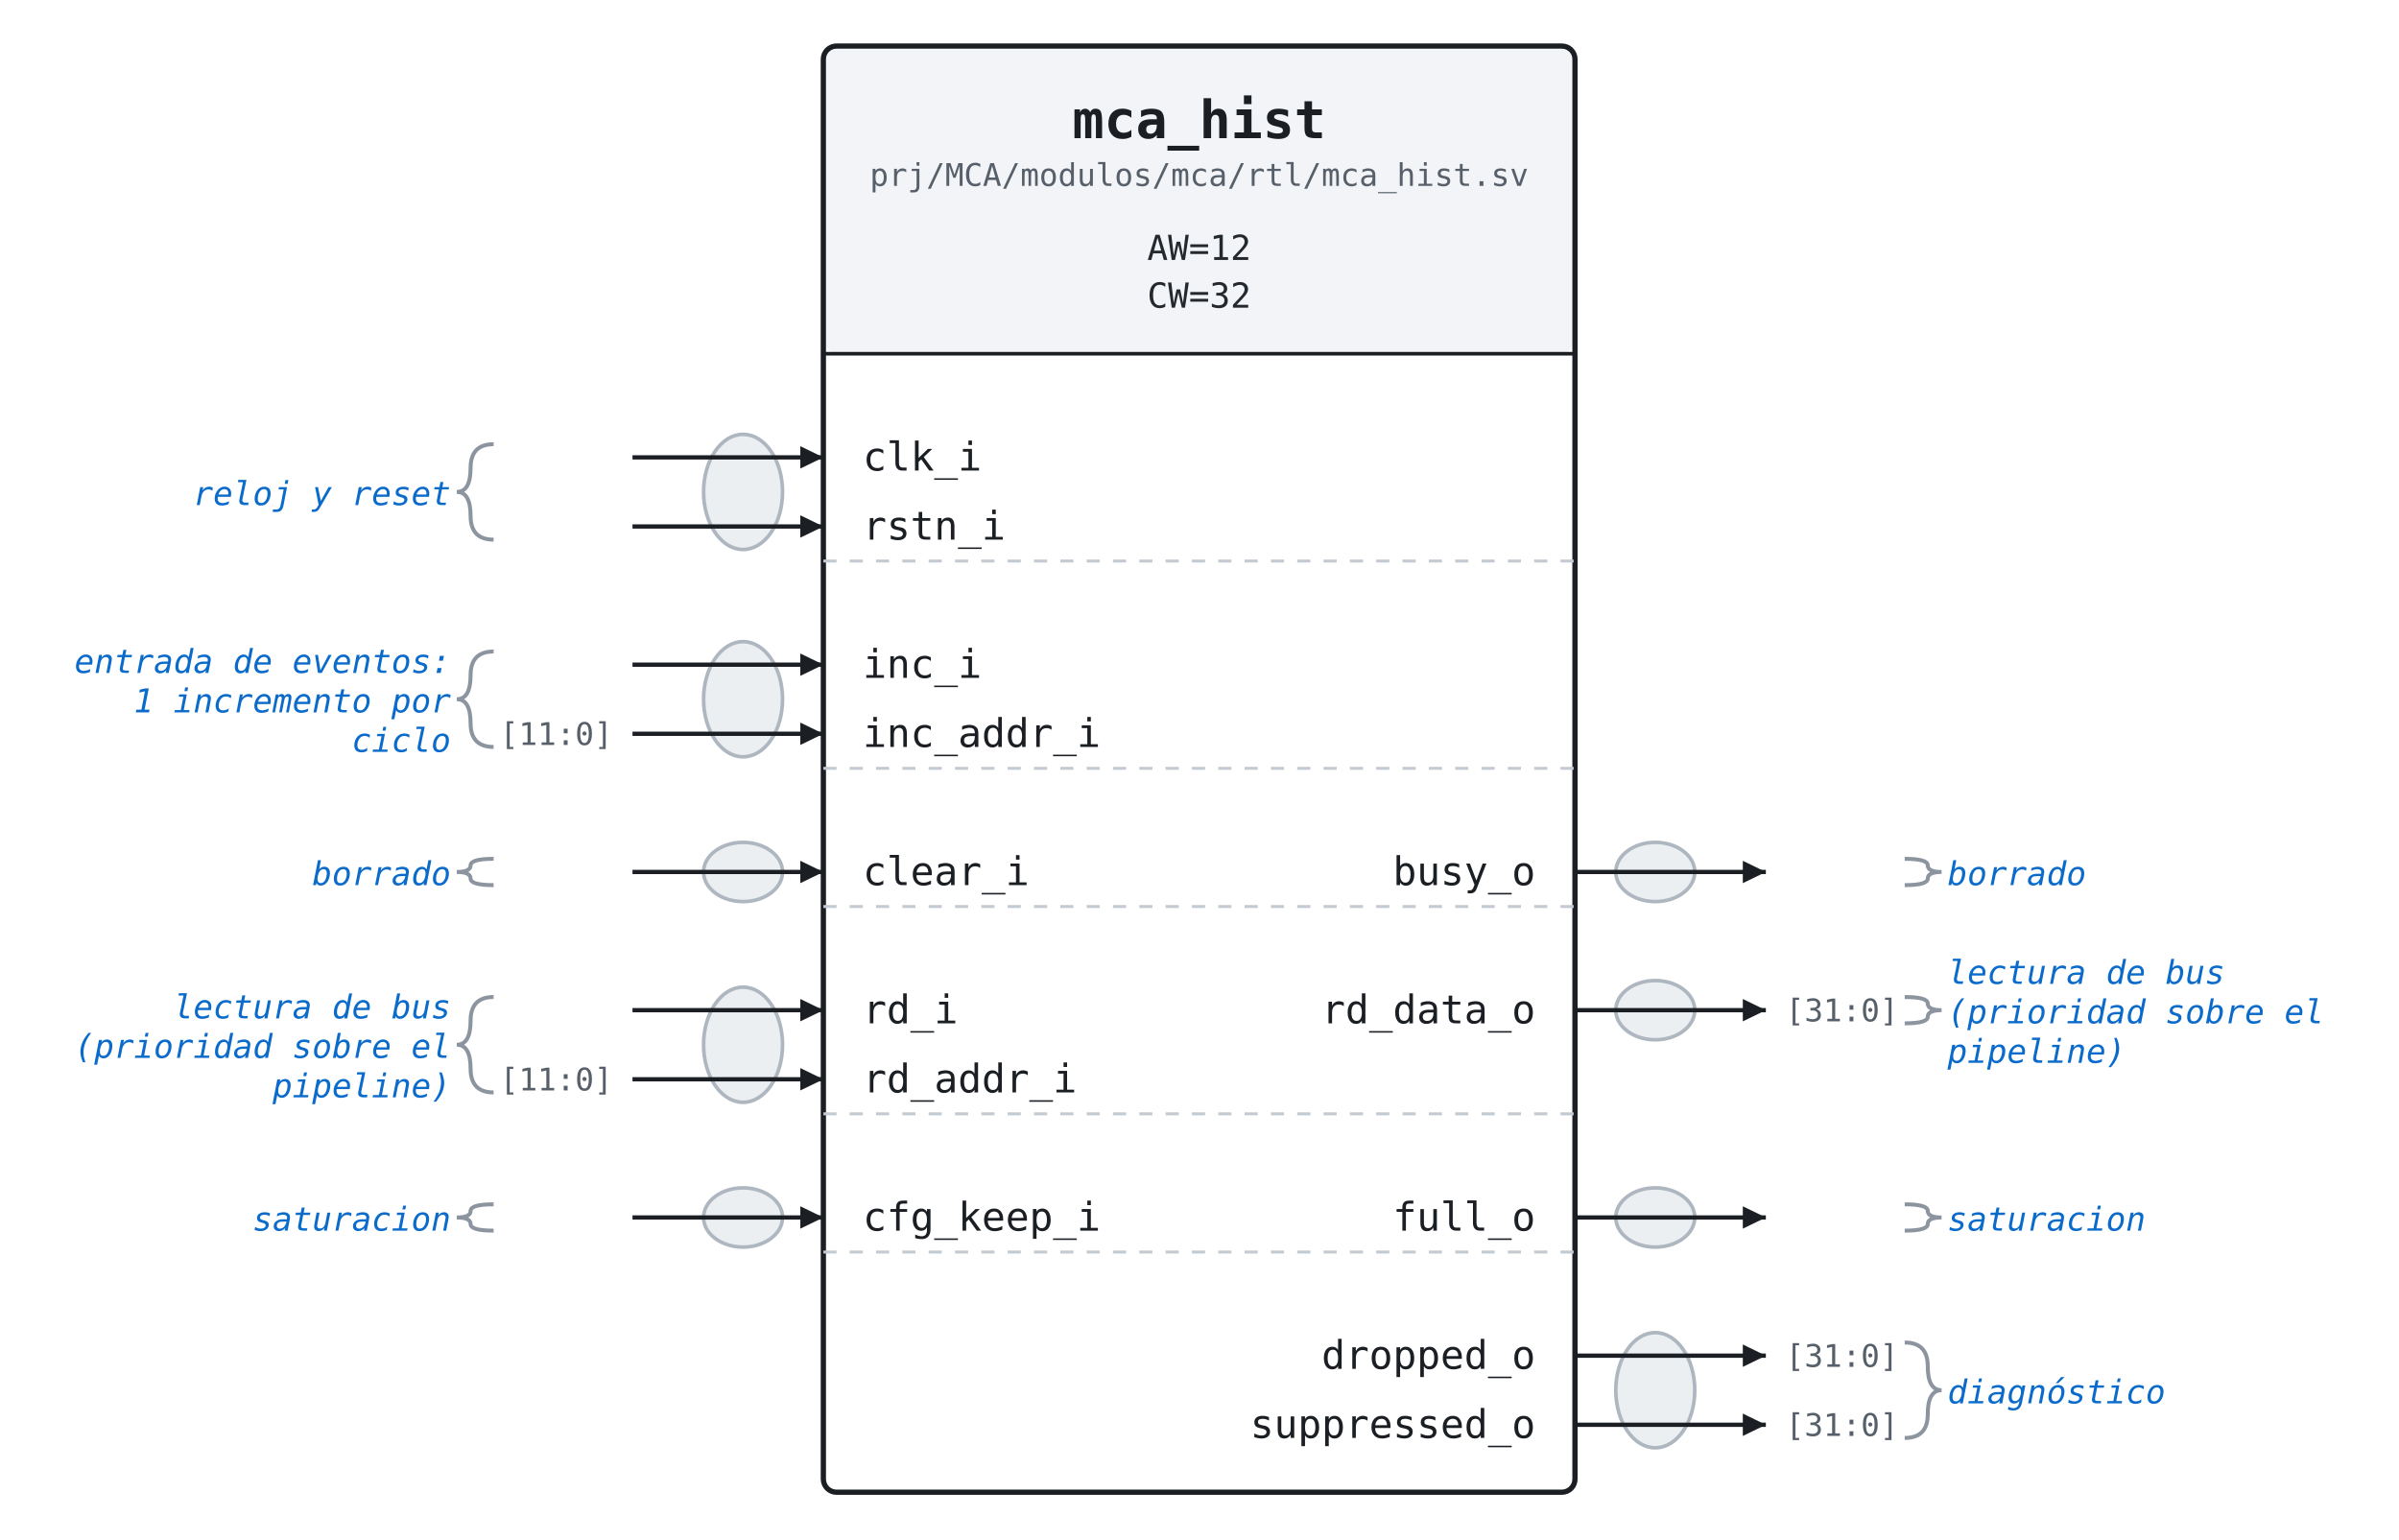
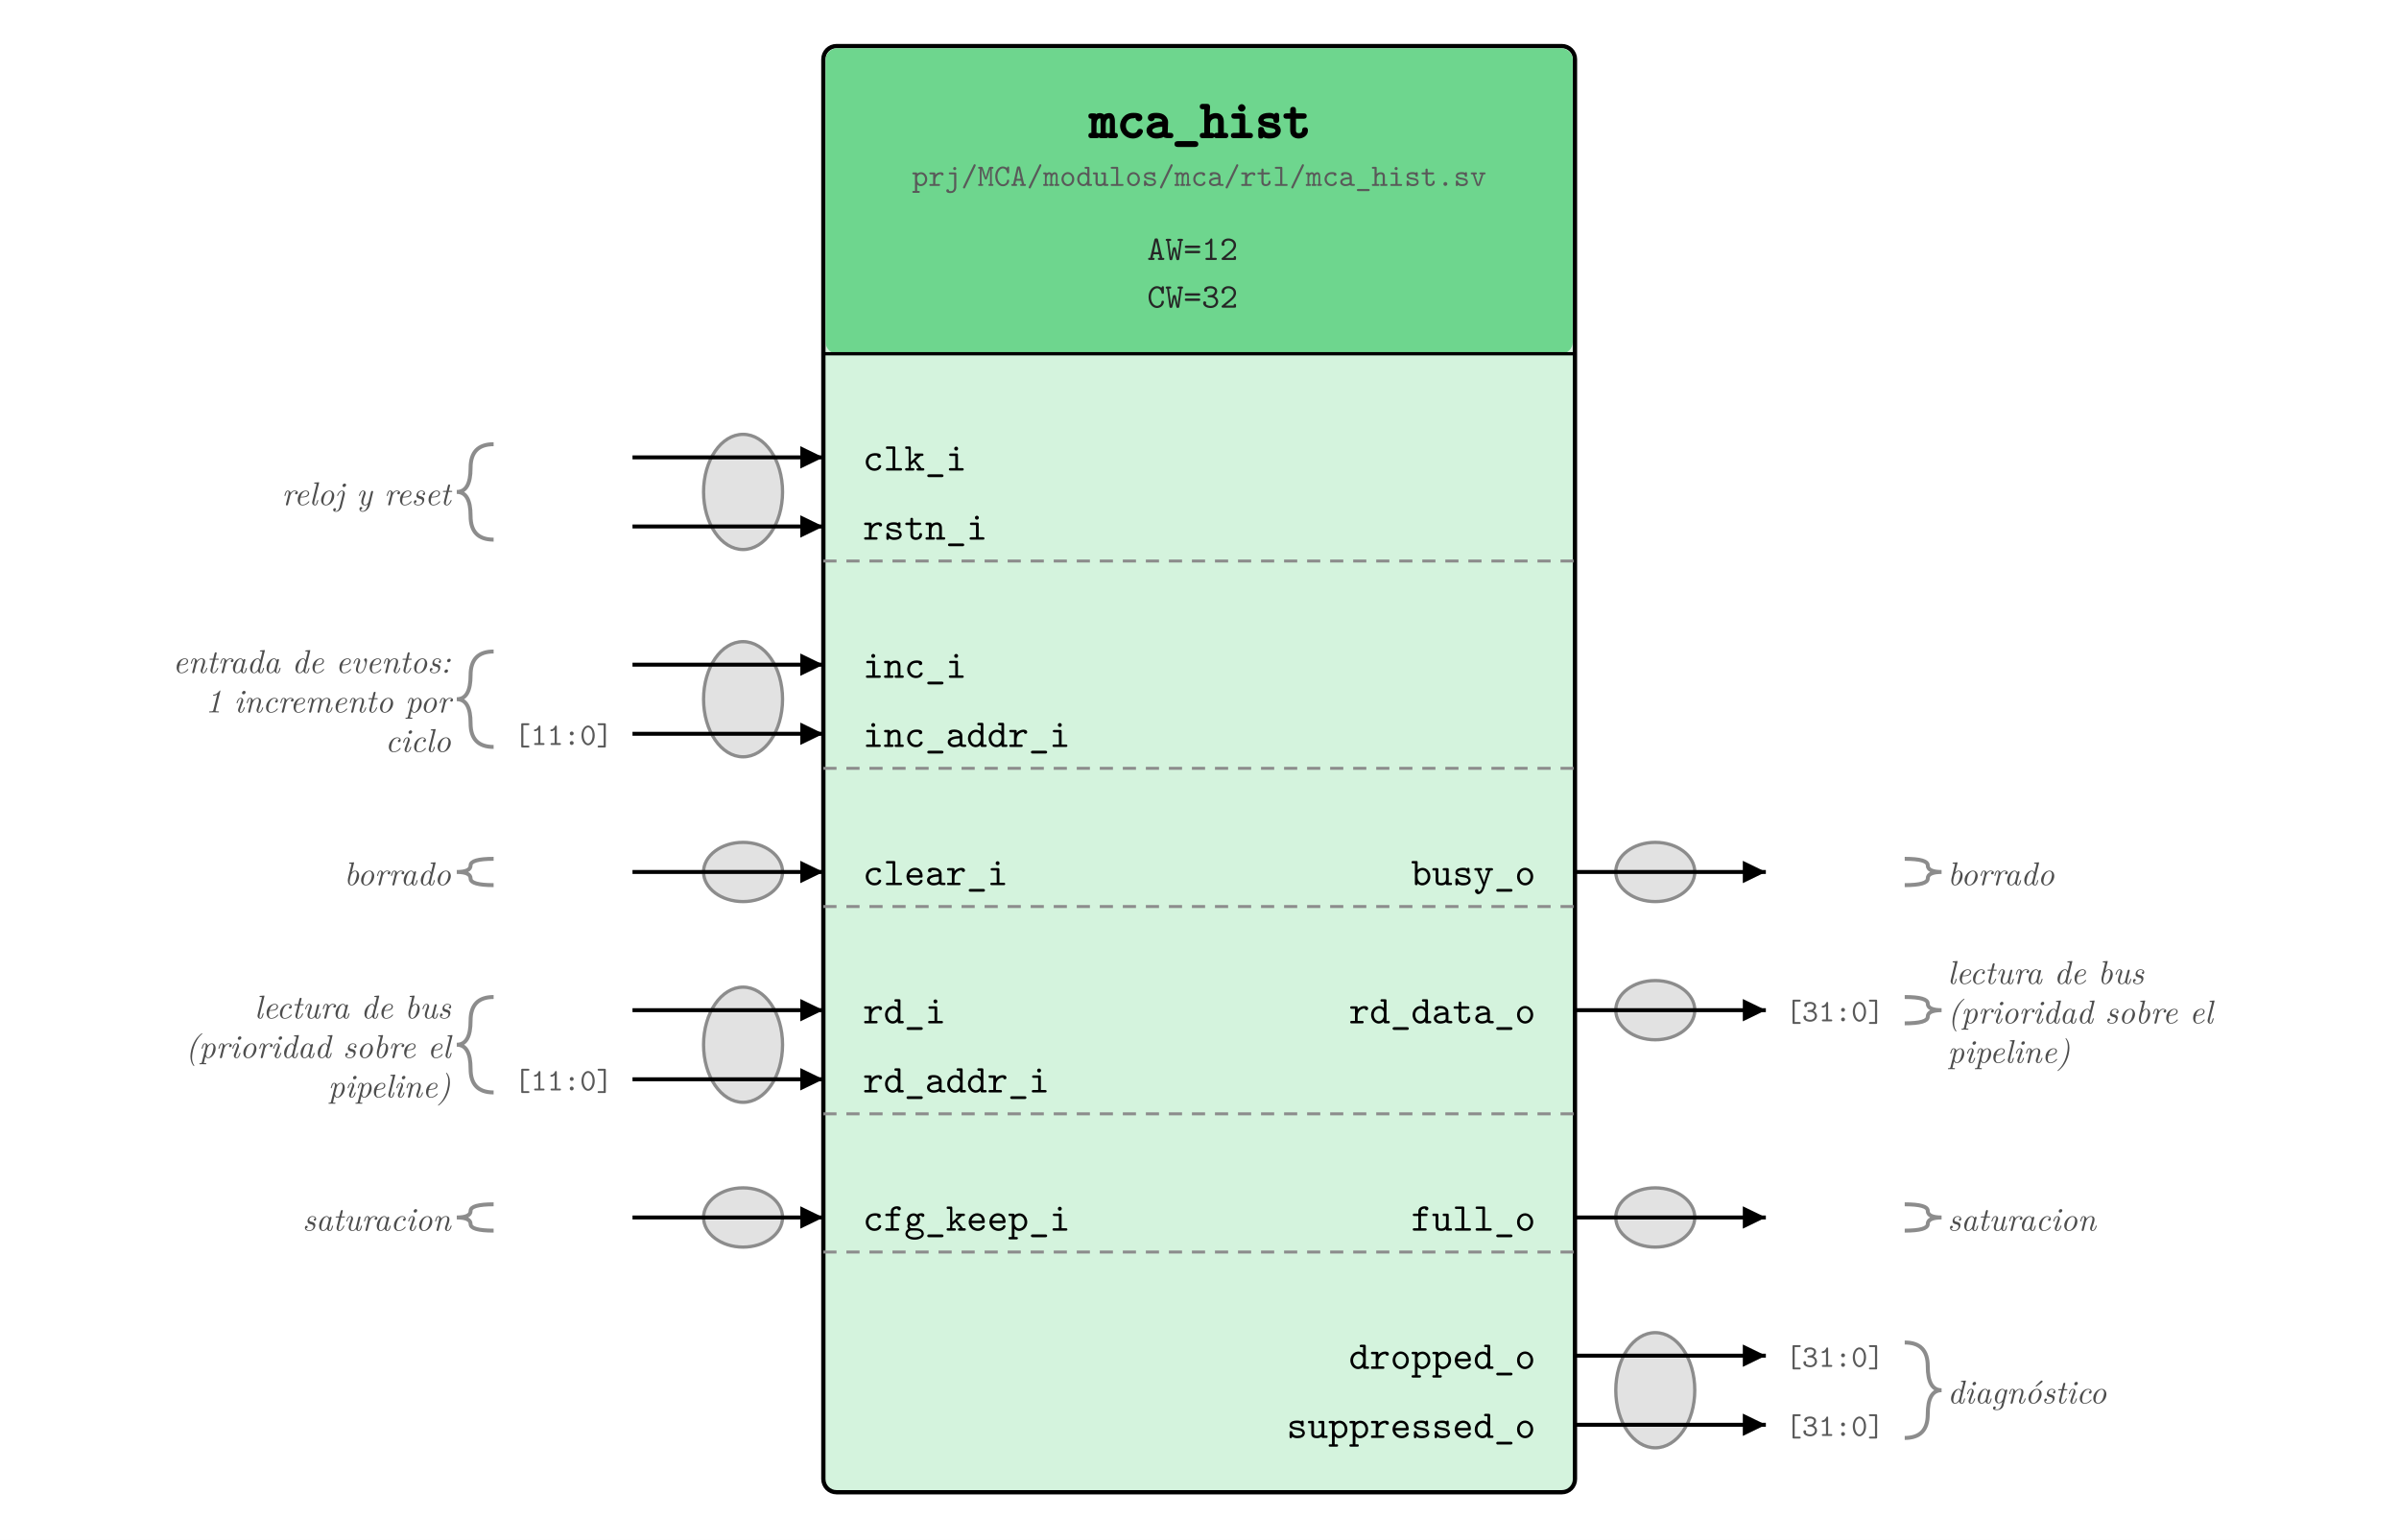
- <svg xmlns="http://www.w3.org/2000/svg" width="729" height="468" viewBox="0 0 729 468" font-family="ui-monospace,SFMono-Regular,Menlo,Consolas,monospace">
+ <svg xmlns="http://www.w3.org/2000/svg" width="729" height="468" viewBox="0 0 729 468" font-family="&quot;Latin Modern Mono&quot;,&quot;CMU Typewriter Text&quot;,ui-monospace,SFMono-Regular,Menlo,Consolas,monospace">
  <style>
-   .bg{fill:#ffffff}            .box{fill:#ffffff;stroke:#1b1f24;stroke-width:1.6}
-   .hdr{fill:#f2f4f7;stroke:none}
-   .rule{stroke:#1b1f24;stroke-width:1.1}
-   .sep{stroke:#c3cad1;stroke-width:0.9;stroke-dasharray:4 4}
-   .pin{stroke:#1b1f24;stroke-width:1.3;fill:none}
-   .arr{fill:#1b1f24;stroke:none}
-   .nm{fill:#1b1f24}            .wd{fill:#57606a}
-   .gp{fill:#0b6bcb;font-style:italic}
-   .ti{fill:#1b1f24;font-weight:700} .sb{fill:#57606a} .pr{fill:#24292f}
+   .bg{fill:#ffffff}            .box{stroke:#000000;stroke-width:1.3}
+   .hdr{stroke:none}
+   .rule{stroke:#000000;stroke-width:1.0}
+   .sep{stroke:#8c8c8c;stroke-width:0.9;stroke-dasharray:4 3}
+   .pin{stroke:#000000;stroke-width:1.2;fill:none}
+   .arr{fill:#000000;stroke:none}
+   .nm{fill:#000000}            .wd{fill:#595959}
+   .gp{fill:#4d4d4d;font-style:italic;font-family:"Latin Modern Roman","CMU Serif","Computer Modern Serif",Georgia,serif}
+   .ti{fill:#000000;font-weight:700} .sb{fill:#595959} .pr{fill:#262626}
+   .lg{fill:#4d4d4d;font-family:"Latin Modern Roman","CMU Serif","Computer Modern Serif",Georgia,serif}
  /* Tintes planos y no fill-opacity: hay renderers de SVG a PNG que ignoran la
     opacidad y dejan la elipse maciza, tapando los cables que abarca. */
-   .brc{fill:none;stroke:#8c959f;stroke-width:1.2}
-   .bus {fill:#eceff2;stroke:#aeb7c0;stroke-width:1.1}
-   .busm{fill:#dcebfb;stroke:#0b6bcb;stroke-width:1.3}
-   .buss{fill:#fbefd6;stroke:#bf8700;stroke-width:1.3}
-   .dotm{fill:#0b6bcb;stroke:none}
-   .dots{fill:#ffffff;stroke:#bf8700;stroke-width:1.6}
-   @media (prefers-color-scheme: dark){
-     .bg{fill:#0d1117}          .box{fill:#0d1117;stroke:#c9d1d9}
-     .hdr{fill:#161b22}         .rule{stroke:#c9d1d9}
-     .sep{stroke:#30363d}       .pin{stroke:#c9d1d9}
-     .arr{fill:#c9d1d9}         .nm{fill:#e6edf3} .wd{fill:#8b949e}
-     .gp{fill:#58a6ff}          .ti{fill:#e6edf3} .sb{fill:#8b949e} .pr{fill:#c9d1d9}
-     .brc{stroke:#6e7681}
-     .bus {fill:#21262d;stroke:#6e7681}
-     .busm{fill:#10243e;stroke:#58a6ff}
-     .buss{fill:#2b2008;stroke:#d29922}
-     .dotm{fill:#58a6ff}        .dots{fill:#0d1117;stroke:#d29922}
-   }
+   .brc{fill:none;stroke:#8c8c8c;stroke-width:1.2}
+   .bus {fill:#e2e2e2;stroke:#8c8c8c;stroke-width:1.0}
+   .busm{fill:#fdddbc;stroke:#000000;stroke-width:1.1}
+   .buss{fill:#f8c6c6;stroke:#000000;stroke-width:1.1}
+   .dotm{fill:#fccea0;stroke:#000000;stroke-width:1.1}
+   .dots{fill:#f08080;stroke:#000000;stroke-width:1.1}
</style>
  <rect class="bg" x="0" y="0" width="729" height="468" />
-   <rect class="box" x="250.2" y="14.0" width="228.4" height="439.5" rx="4" />
-   <rect class="hdr" x="251.2" y="15.0" width="226.4" height="92.5" rx="3" />
+   <rect class="box" x="250.2" y="14.0" width="228.4" height="439.5" rx="4" fill="#d4f3dd" />
+   <rect class="hdr" x="250.9" y="14.7" width="227.0" height="92.8" rx="3.5" fill="#6ed68e" />
  <text class="ti" x="364.4" y="42.0" font-size="16" text-anchor="middle">mca_hist</text>
  <text class="sb" x="364.4" y="56.5" font-size="9.5" text-anchor="middle">prj/MCA/modulos/mca/rtl/mca_hist.sv</text>
  <text class="pr" x="348.6" y="79.0" font-size="10.5">AW=12</text>
  <text class="pr" x="348.6" y="93.5" font-size="10.5">CW=32</text>
  <line class="rule" x1="250.2" y1="107.5" x2="478.6" y2="107.5" />
  <ellipse class="bus" cx="225.8" cy="149.5" rx="12.0" ry="17.5" />
  <path class="brc" d="M150.0,135.0 Q143.0,135.0 143.0,142.2 L143.0,142.2 Q143.0,149.5 138.8,149.5 Q143.0,149.5 143.0,156.8 L143.0,156.8 Q143.0,164.0 150.0,164.0" />
  <text class="gp" x="137.0" y="153.5" font-size="10" text-anchor="end">reloj y reset</text>
  <line class="pin" x1="192.2" y1="139.0" x2="250.2" y2="139.0" />
  <path class="arr" d="M243.2,135.6 L250.2,139.0 L243.2,142.4 Z" />
  <text class="nm" x="262.2" y="143.0" font-size="12">clk_i</text>
  <line class="pin" x1="192.2" y1="160.0" x2="250.2" y2="160.0" />
  <path class="arr" d="M243.2,156.6 L250.2,160.0 L243.2,163.4 Z" />
  <text class="nm" x="262.2" y="164.0" font-size="12">rstn_i</text>
  <line class="sep" x1="250.2" y1="170.5" x2="478.6" y2="170.5" />
  <ellipse class="bus" cx="225.8" cy="212.5" rx="12.0" ry="17.5" />
  <path class="brc" d="M150.0,198.0 Q143.0,198.0 143.0,205.2 L143.0,205.2 Q143.0,212.5 138.8,212.5 Q143.0,212.5 143.0,219.8 L143.0,219.8 Q143.0,227.0 150.0,227.0" />
  <text class="gp" x="137.0" y="204.5" font-size="10" text-anchor="end">entrada de eventos:</text>
  <text class="gp" x="137.0" y="216.5" font-size="10" text-anchor="end">1 incremento por</text>
  <text class="gp" x="137.0" y="228.5" font-size="10" text-anchor="end">ciclo</text>
  <line class="pin" x1="192.2" y1="202.0" x2="250.2" y2="202.0" />
  <path class="arr" d="M243.2,198.6 L250.2,202.0 L243.2,205.4 Z" />
  <text class="nm" x="262.2" y="206.0" font-size="12">inc_i</text>
  <line class="pin" x1="192.2" y1="223.0" x2="250.2" y2="223.0" />
  <path class="arr" d="M243.2,219.6 L250.2,223.0 L243.2,226.4 Z" />
  <text class="wd" x="186.2" y="226.4" font-size="9.5" text-anchor="end">[11:0]</text>
  <text class="nm" x="262.2" y="227.0" font-size="12">inc_addr_i</text>
  <line class="sep" x1="250.2" y1="233.5" x2="478.6" y2="233.5" />
  <ellipse class="bus" cx="225.8" cy="265.0" rx="12.0" ry="9.0" />
  <path class="brc" d="M150.0,261.0 Q143.0,261.0 143.0,263.0 L143.0,263.0 Q143.0,265.0 138.8,265.0 Q143.0,265.0 143.0,267.0 L143.0,267.0 Q143.0,269.0 150.0,269.0" />
  <text class="gp" x="137.0" y="269.0" font-size="10" text-anchor="end">borrado</text>
  <ellipse class="bus" cx="503.0" cy="265.0" rx="12.0" ry="9.0" />
  <path class="brc" d="M578.8,261.0 Q585.8,261.0 585.8,263.0 L585.8,263.0 Q585.8,265.0 590.0,265.0 Q585.8,265.0 585.8,267.0 L585.8,267.0 Q585.8,269.0 578.8,269.0" />
  <text class="gp" x="591.8" y="269.0" font-size="10" text-anchor="start">borrado</text>
  <line class="pin" x1="192.2" y1="265.0" x2="250.2" y2="265.0" />
  <path class="arr" d="M243.2,261.6 L250.2,265.0 L243.2,268.4 Z" />
  <text class="nm" x="262.2" y="269.0" font-size="12">clear_i</text>
  <line class="pin" x1="478.6" y1="265.0" x2="536.6" y2="265.0" />
  <path class="arr" d="M529.6,261.6 L536.6,265.0 L529.6,268.4 Z" />
  <text class="nm" x="466.6" y="269.0" font-size="12" text-anchor="end">busy_o</text>
  <line class="sep" x1="250.2" y1="275.5" x2="478.6" y2="275.5" />
  <ellipse class="bus" cx="225.8" cy="317.5" rx="12.0" ry="17.5" />
  <path class="brc" d="M150.0,303.0 Q143.0,303.0 143.0,310.2 L143.0,310.2 Q143.0,317.5 138.8,317.5 Q143.0,317.5 143.0,324.8 L143.0,324.8 Q143.0,332.0 150.0,332.0" />
  <text class="gp" x="137.0" y="309.5" font-size="10" text-anchor="end">lectura de bus</text>
  <text class="gp" x="137.0" y="321.5" font-size="10" text-anchor="end">(prioridad sobre el</text>
  <text class="gp" x="137.0" y="333.5" font-size="10" text-anchor="end">pipeline)</text>
  <ellipse class="bus" cx="503.0" cy="307.0" rx="12.0" ry="9.0" />
  <path class="brc" d="M578.8,303.0 Q585.8,303.0 585.8,305.0 L585.8,305.0 Q585.8,307.0 590.0,307.0 Q585.8,307.0 585.8,309.0 L585.8,309.0 Q585.8,311.0 578.8,311.0" />
  <text class="gp" x="591.8" y="299.0" font-size="10" text-anchor="start">lectura de bus</text>
  <text class="gp" x="591.8" y="311.0" font-size="10" text-anchor="start">(prioridad sobre el</text>
  <text class="gp" x="591.8" y="323.0" font-size="10" text-anchor="start">pipeline)</text>
  <line class="pin" x1="192.2" y1="307.0" x2="250.2" y2="307.0" />
  <path class="arr" d="M243.2,303.6 L250.2,307.0 L243.2,310.4 Z" />
  <text class="nm" x="262.2" y="311.0" font-size="12">rd_i</text>
  <line class="pin" x1="192.2" y1="328.0" x2="250.2" y2="328.0" />
  <path class="arr" d="M243.2,324.6 L250.2,328.0 L243.2,331.4 Z" />
  <text class="wd" x="186.2" y="331.4" font-size="9.5" text-anchor="end">[11:0]</text>
  <text class="nm" x="262.2" y="332.0" font-size="12">rd_addr_i</text>
  <line class="pin" x1="478.6" y1="307.0" x2="536.6" y2="307.0" />
  <path class="arr" d="M529.6,303.6 L536.6,307.0 L529.6,310.4 Z" />
  <text class="wd" x="542.6" y="310.4" font-size="9.5">[31:0]</text>
  <text class="nm" x="466.6" y="311.0" font-size="12" text-anchor="end">rd_data_o</text>
  <line class="sep" x1="250.2" y1="338.5" x2="478.6" y2="338.5" />
  <ellipse class="bus" cx="225.8" cy="370.0" rx="12.0" ry="9.0" />
  <path class="brc" d="M150.0,366.0 Q143.0,366.0 143.0,368.0 L143.0,368.0 Q143.0,370.0 138.8,370.0 Q143.0,370.0 143.0,372.0 L143.0,372.0 Q143.0,374.0 150.0,374.0" />
  <text class="gp" x="137.0" y="374.0" font-size="10" text-anchor="end">saturacion</text>
  <ellipse class="bus" cx="503.0" cy="370.0" rx="12.0" ry="9.0" />
  <path class="brc" d="M578.8,366.0 Q585.8,366.0 585.8,368.0 L585.8,368.0 Q585.8,370.0 590.0,370.0 Q585.8,370.0 585.8,372.0 L585.8,372.0 Q585.8,374.0 578.8,374.0" />
  <text class="gp" x="591.8" y="374.0" font-size="10" text-anchor="start">saturacion</text>
  <line class="pin" x1="192.2" y1="370.0" x2="250.2" y2="370.0" />
  <path class="arr" d="M243.2,366.6 L250.2,370.0 L243.2,373.4 Z" />
  <text class="nm" x="262.2" y="374.0" font-size="12">cfg_keep_i</text>
  <line class="pin" x1="478.6" y1="370.0" x2="536.6" y2="370.0" />
  <path class="arr" d="M529.6,366.6 L536.6,370.0 L529.6,373.4 Z" />
  <text class="nm" x="466.6" y="374.0" font-size="12" text-anchor="end">full_o</text>
  <line class="sep" x1="250.2" y1="380.5" x2="478.6" y2="380.5" />
  <ellipse class="bus" cx="503.0" cy="422.5" rx="12.0" ry="17.5" />
  <path class="brc" d="M578.8,408.0 Q585.8,408.0 585.8,415.2 L585.8,415.2 Q585.8,422.5 590.0,422.5 Q585.8,422.5 585.8,429.8 L585.8,429.8 Q585.8,437.0 578.8,437.0" />
  <text class="gp" x="591.8" y="426.5" font-size="10" text-anchor="start">diagnóstico</text>
  <line class="pin" x1="478.6" y1="412.0" x2="536.6" y2="412.0" />
  <path class="arr" d="M529.6,408.6 L536.6,412.0 L529.6,415.4 Z" />
  <text class="wd" x="542.6" y="415.4" font-size="9.5">[31:0]</text>
  <text class="nm" x="466.6" y="416.0" font-size="12" text-anchor="end">dropped_o</text>
  <line class="pin" x1="478.6" y1="433.0" x2="536.6" y2="433.0" />
  <path class="arr" d="M529.6,429.6 L536.6,433.0 L529.6,436.4 Z" />
  <text class="wd" x="542.6" y="436.4" font-size="9.5">[31:0]</text>
  <text class="nm" x="466.6" y="437.0" font-size="12" text-anchor="end">suppressed_o</text>
</svg>
